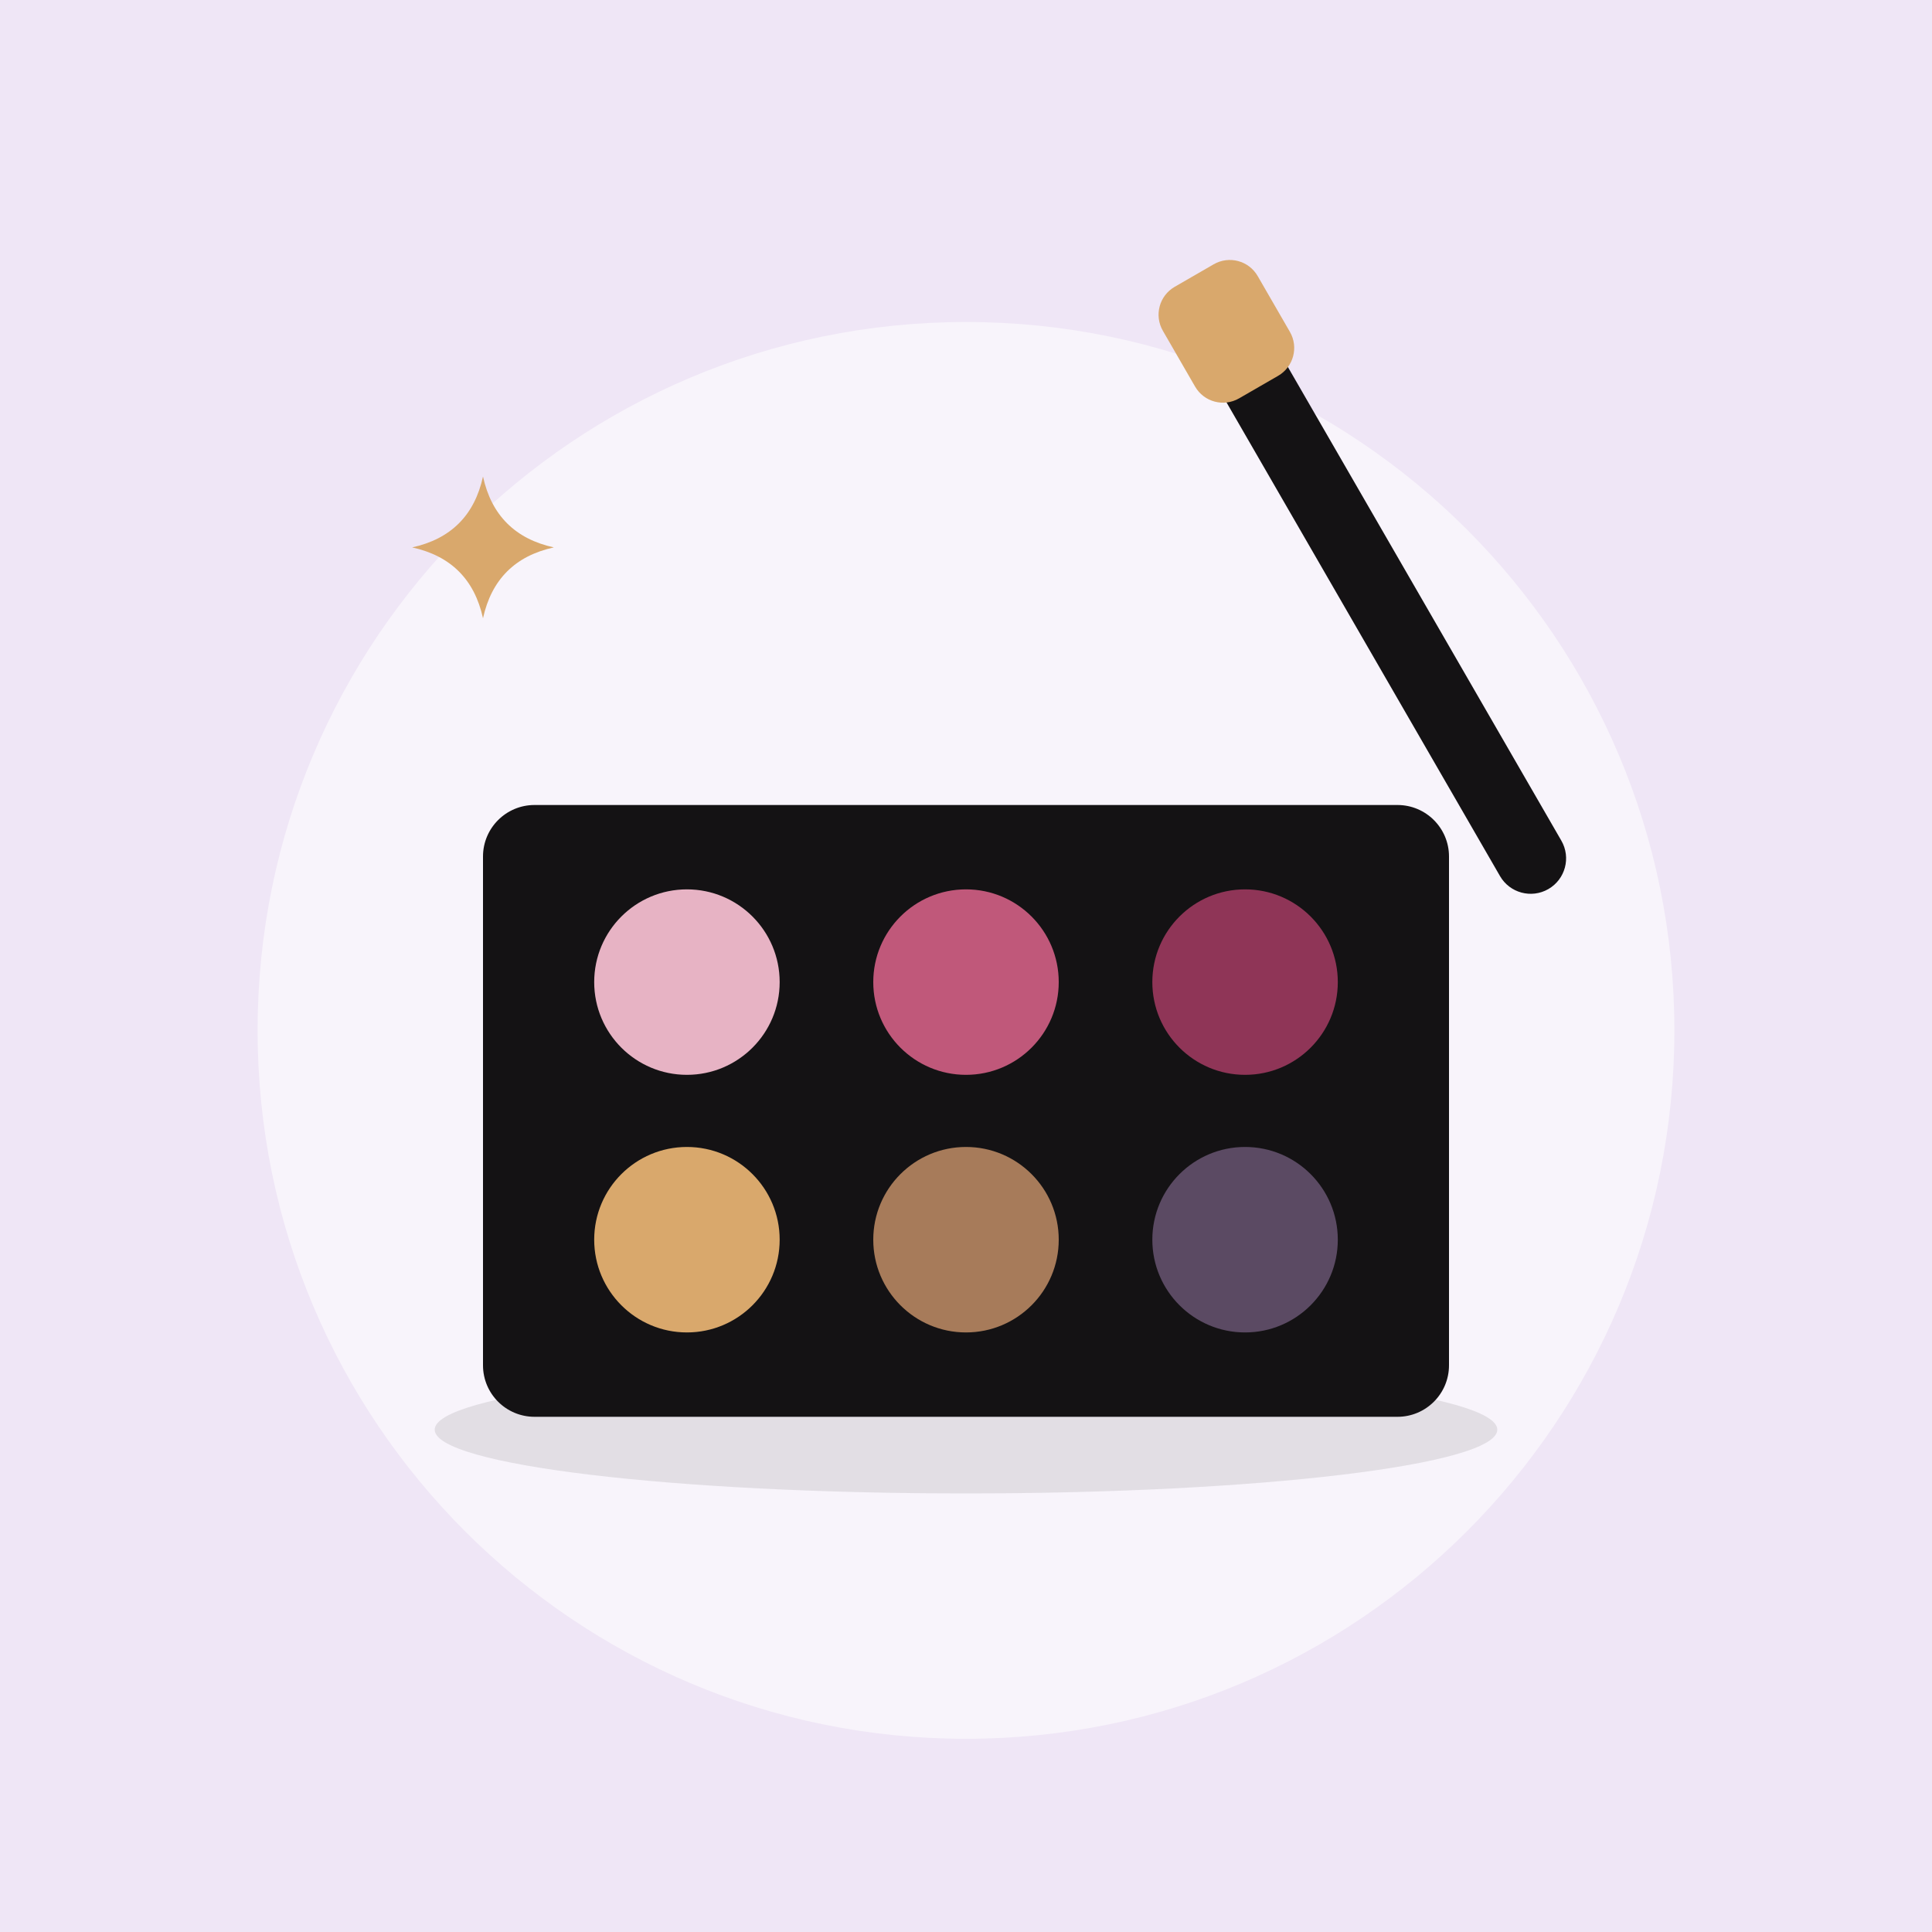
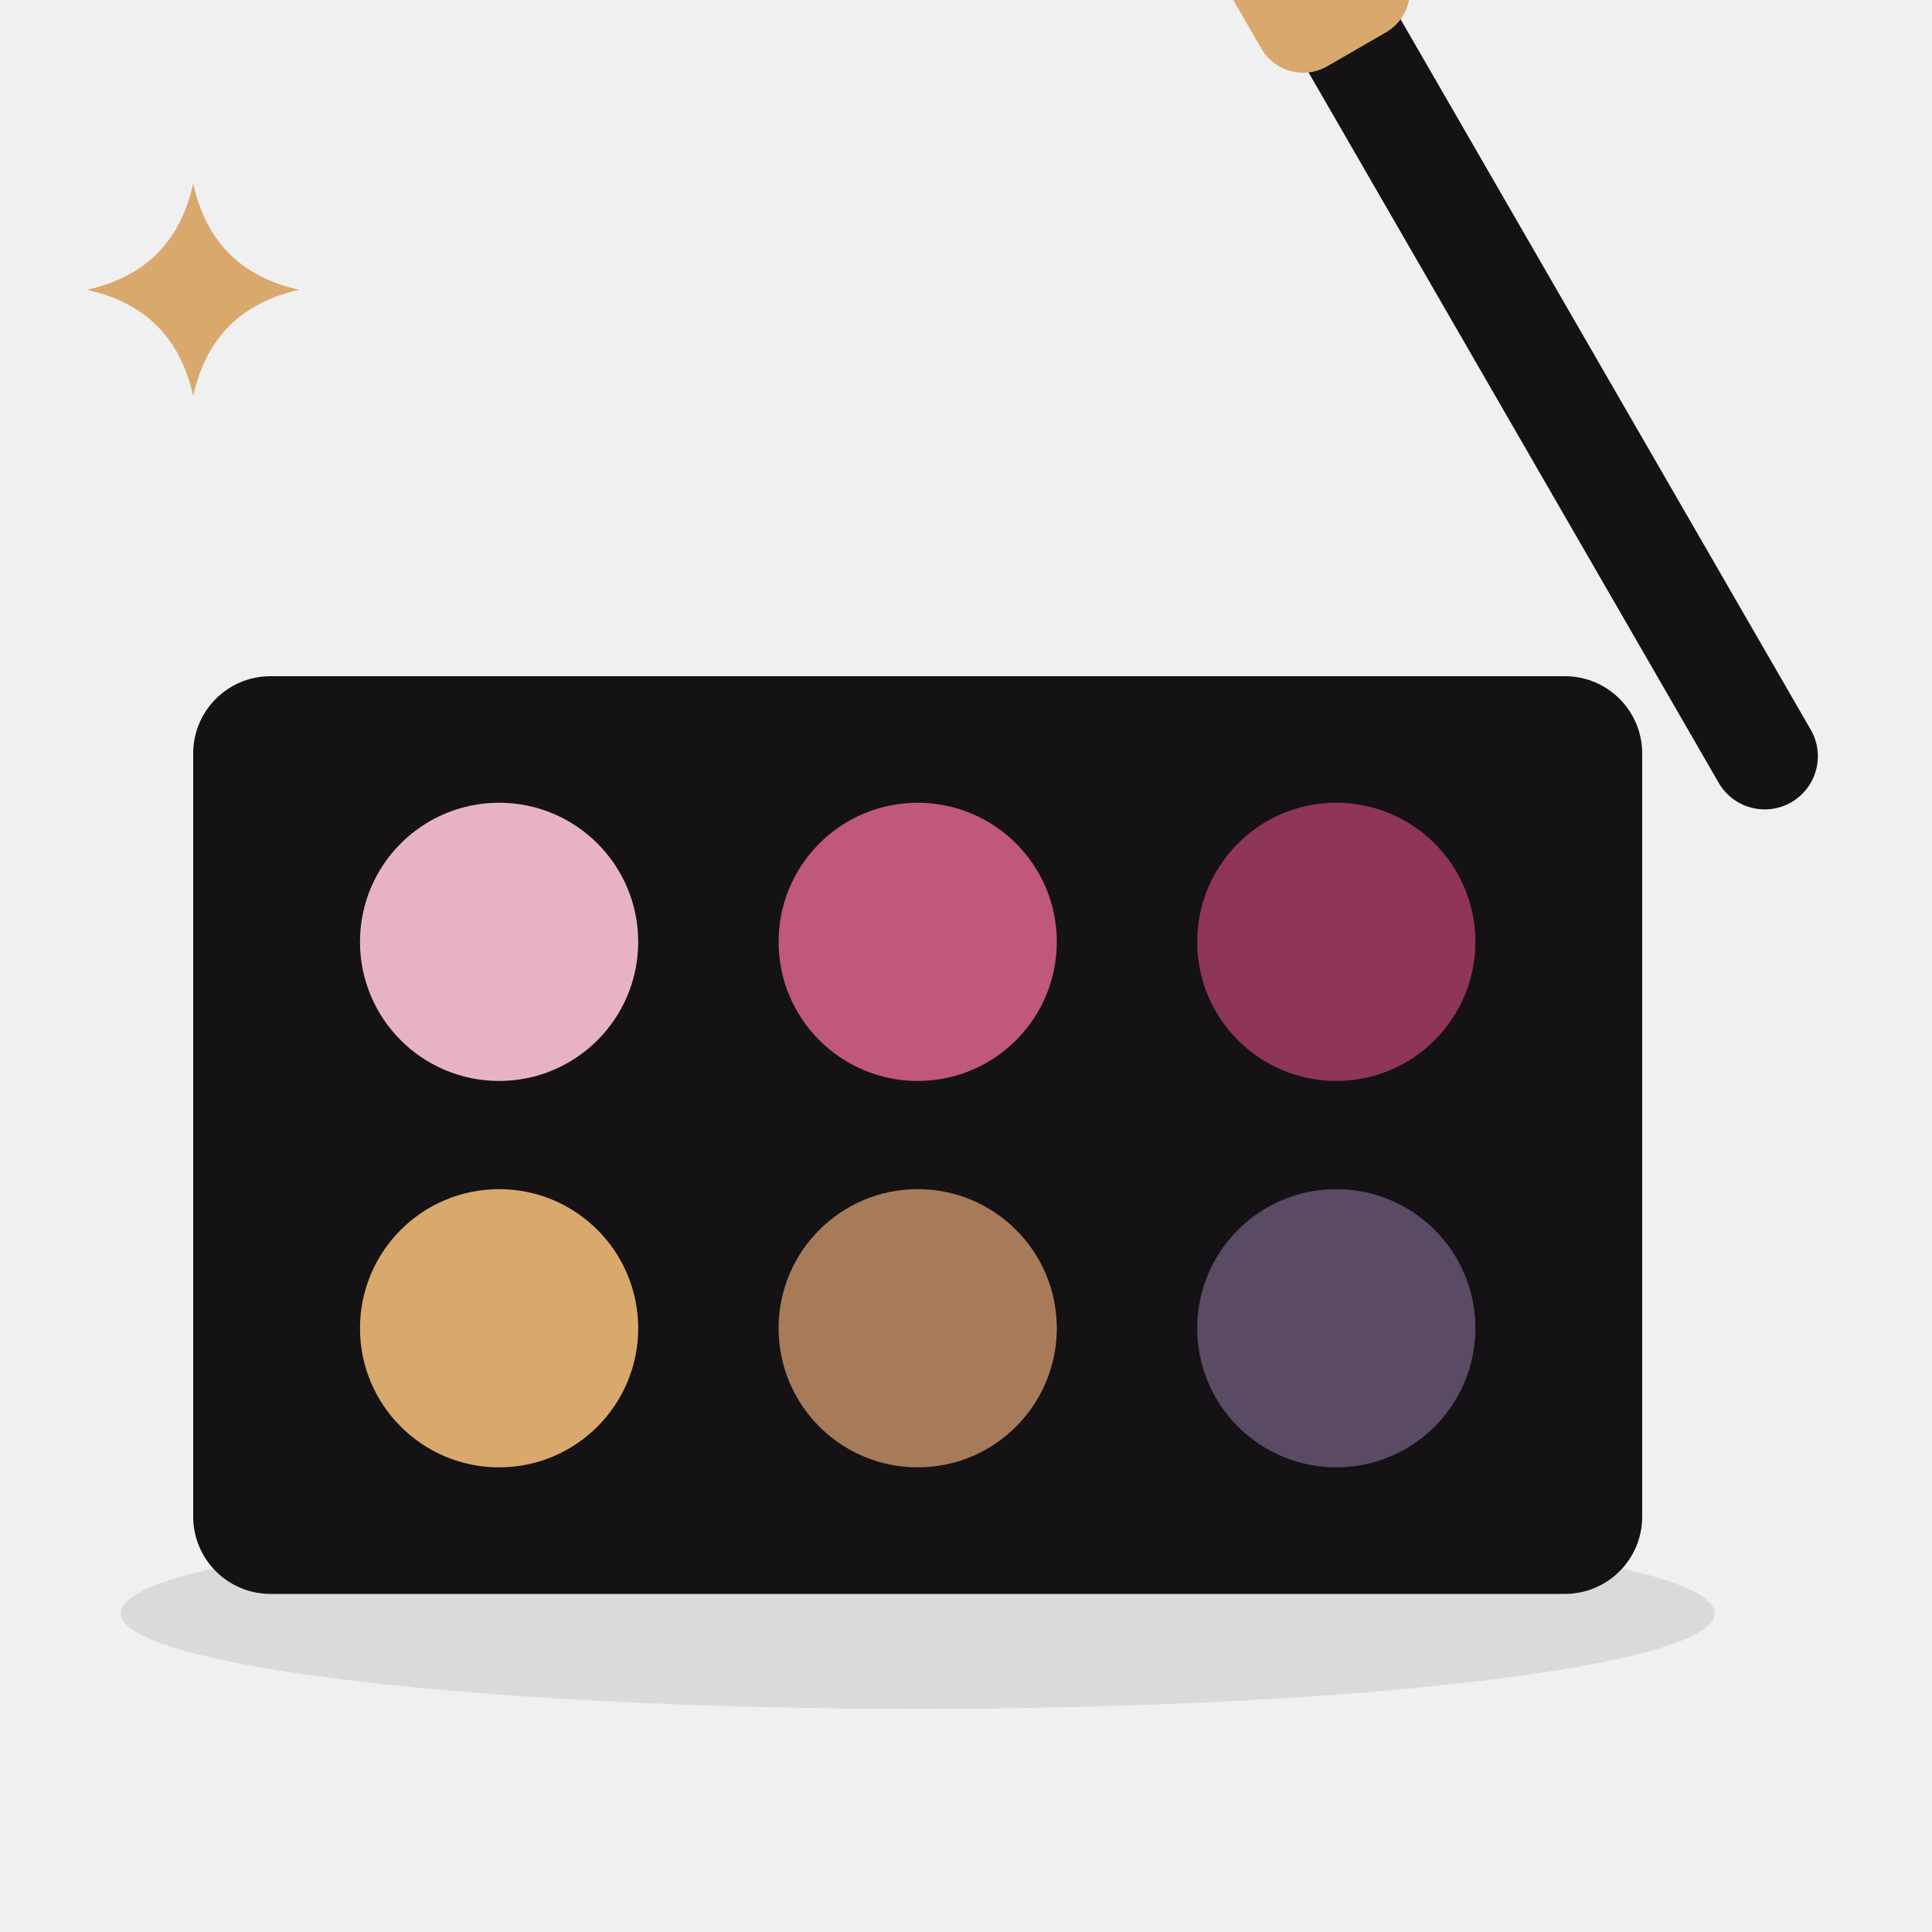
- <svg xmlns="http://www.w3.org/2000/svg" viewBox="0 0 600 600" width="600" height="600">
-   <rect width="600" height="600" fill="#efe6f6" />
-   <circle cx="300" cy="320" r="220" fill="#ffffff" opacity=".55" />
+ <svg xmlns="http://www.w3.org/2000/svg" viewBox="110 110 400 400" width="400" height="400" data-bg="#efe6f6">
  <ellipse cx="300.0" cy="444" rx="165.0" ry="19.8" fill="#141214" opacity=".10" />
  <rect x="150" y="250" width="300" height="190" rx="16" fill="#141214" />
  <circle cx="213.333" cy="305.0" r="28.8" fill="#e7b3c4" />
  <circle cx="300.0" cy="305.0" r="28.8" fill="#c0587a" />
  <circle cx="386.667" cy="305.0" r="28.8" fill="#8f3557" />
  <circle cx="213.333" cy="385.0" r="28.8" fill="#d9a86c" />
  <circle cx="300.0" cy="385.0" r="28.8" fill="#a77b5a" />
  <circle cx="386.667" cy="385.0" r="28.8" fill="#5b4a63" />
  <g transform="rotate(-30 430 190)">
    <rect x="420" y="90" width="22" height="200" rx="11" fill="#141214" />
    <rect x="414" y="70" width="34" height="40" rx="10" fill="#d9a86c" />
  </g>
  <path d="M150,148 Q153.96,166.04 172,170 Q153.96,173.96 150,192 Q146.04,173.96 128,170 Q146.04,166.04 150,148 Z" fill="#d9a86c" />
</svg>
